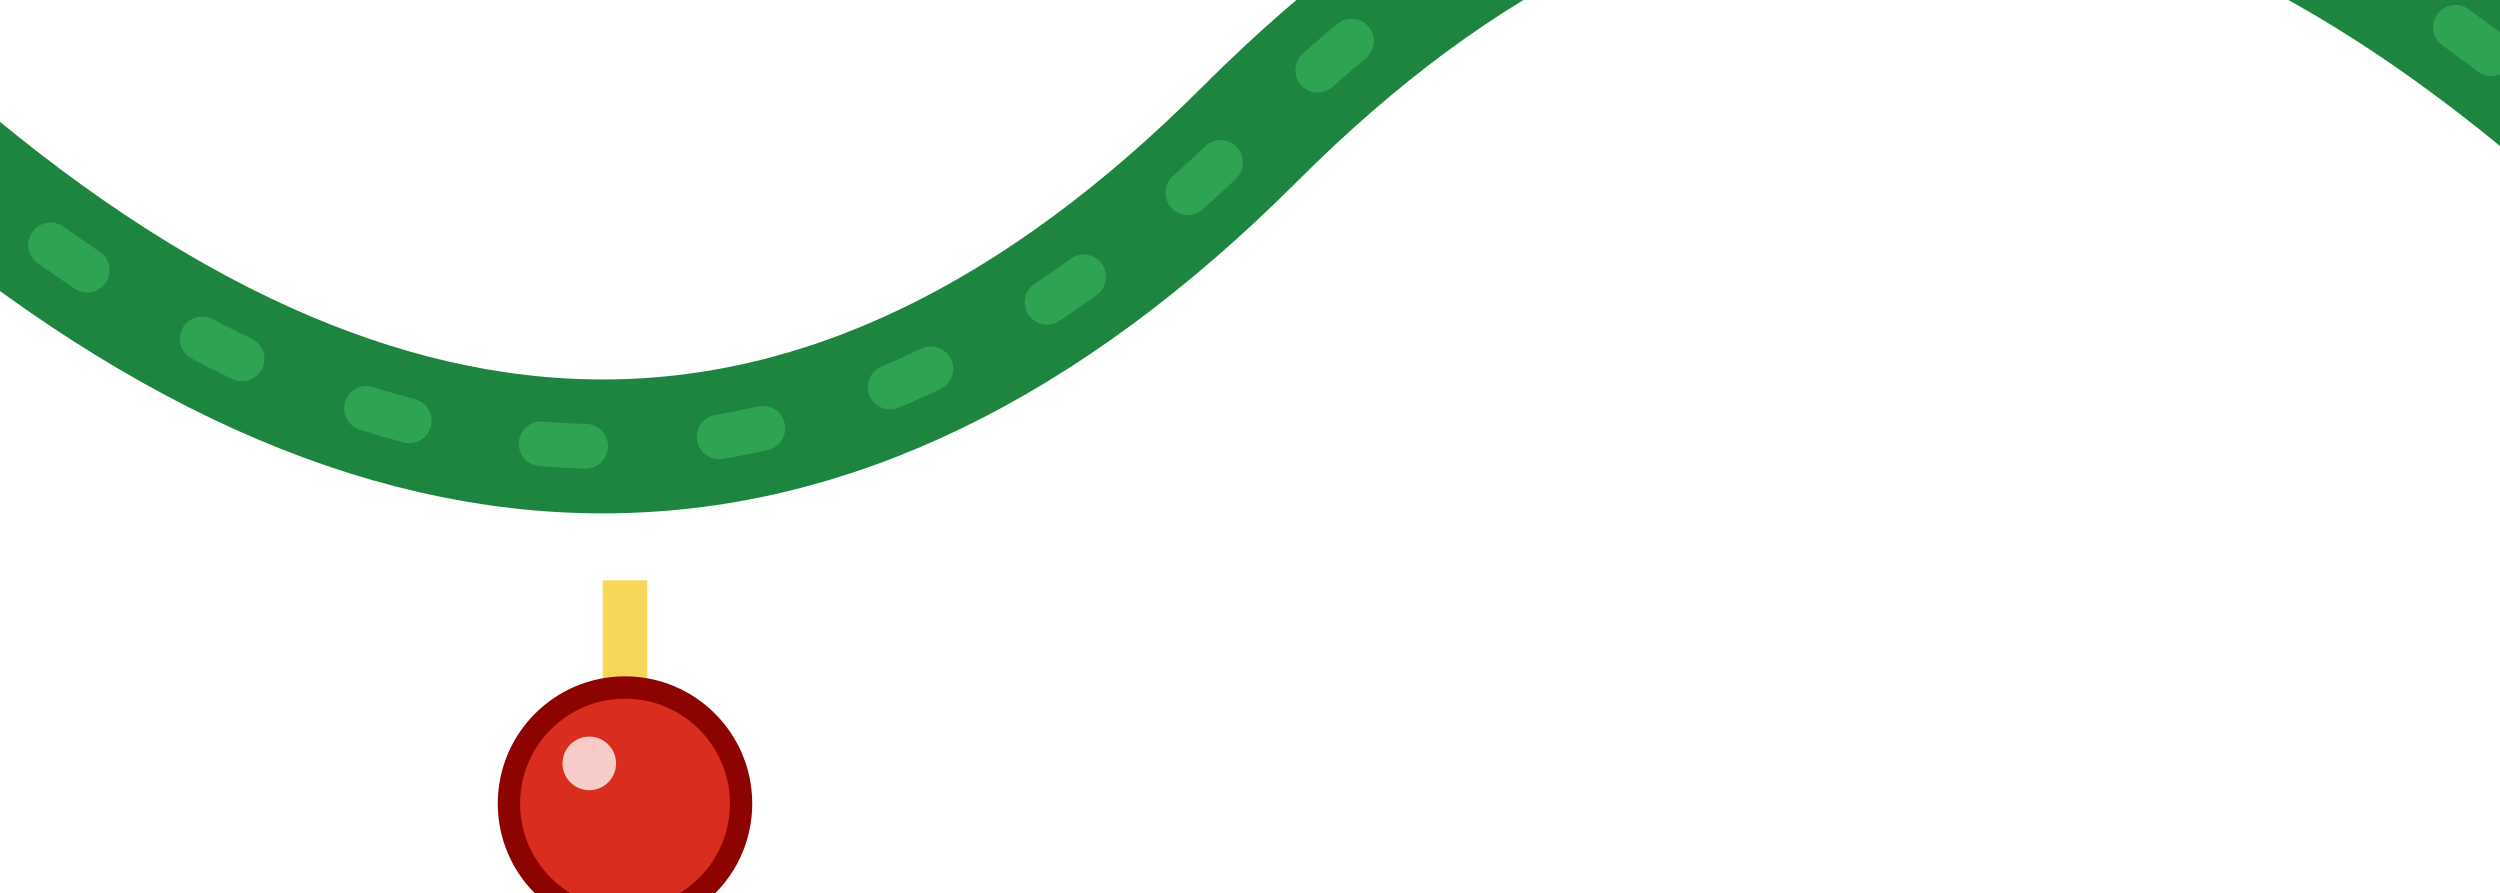
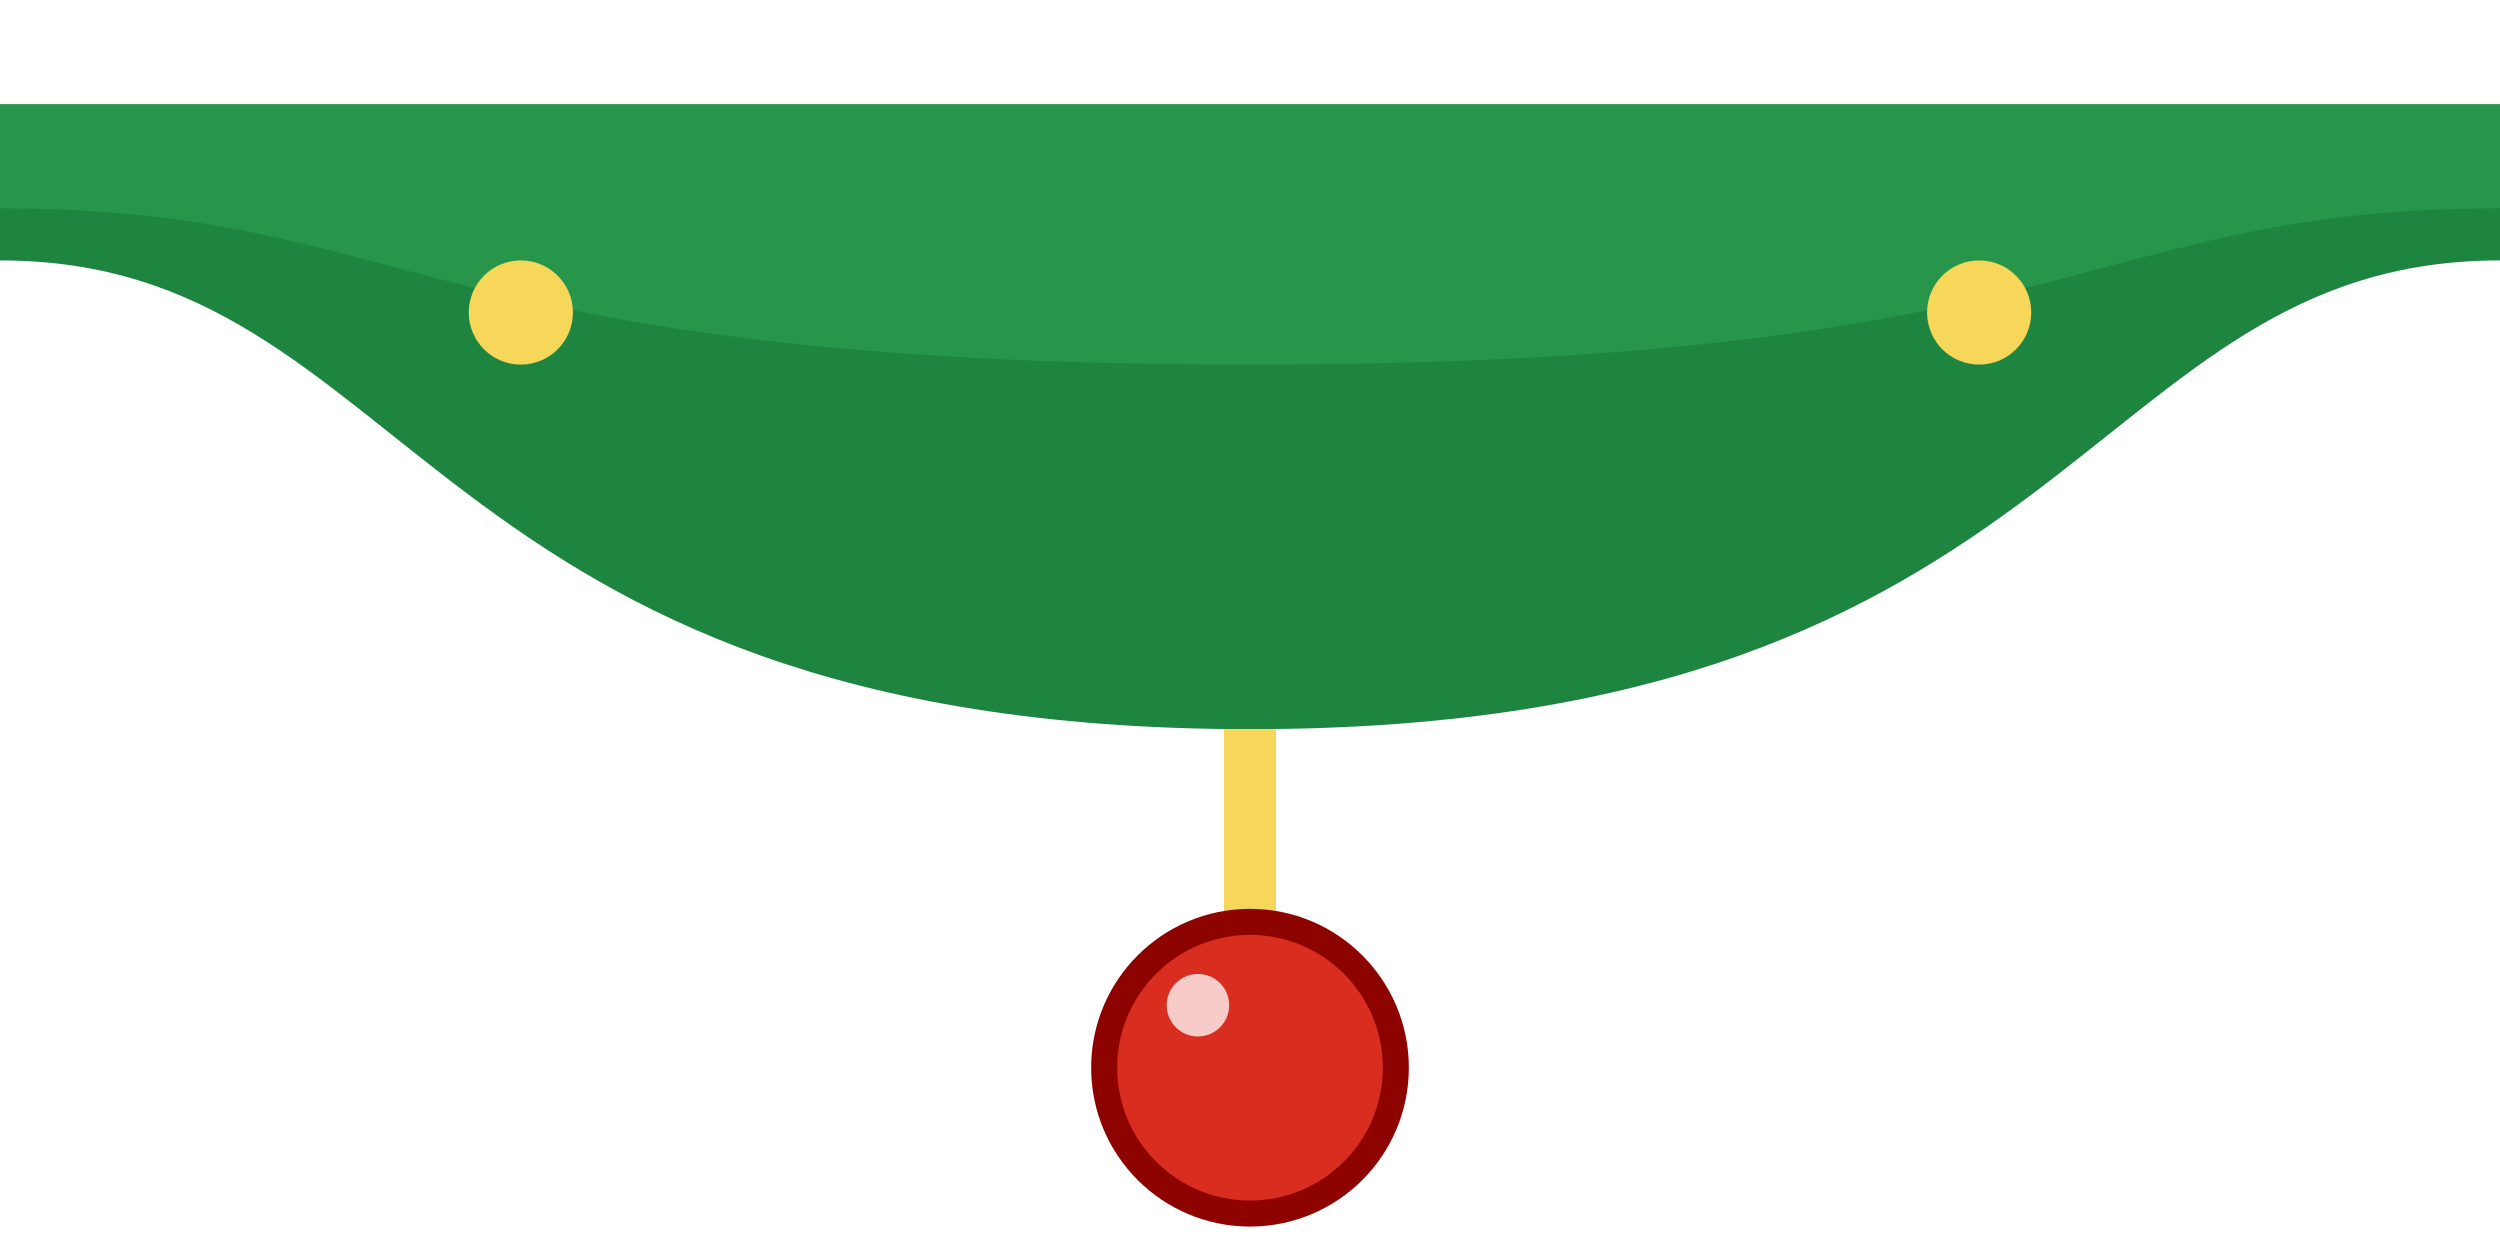
- <svg xmlns="http://www.w3.org/2000/svg" width="56" height="20" viewBox="0 0 56 20">
-   <path d="M-2 3 Q14 17 28 3 T58 3" fill="none" stroke="#1E8540" stroke-width="3" stroke-linecap="round" />
-   <path d="M-2 3 Q14 17 28 3 T58 3" fill="none" stroke="#2EA352" stroke-width="1" stroke-linecap="round" stroke-dasharray="1 3" />
-   <line x1="14" y1="13" x2="14" y2="16" stroke="#F7D759" stroke-width="1" />
-   <circle cx="14" cy="18" r="2.6" fill="#D92D20" stroke="#8D0300" stroke-width="0.5" />
-   <circle cx="13.2" cy="17.1" r="0.6" fill="#FFF4F2" opacity="0.8" />
+ <svg xmlns="http://www.w3.org/2000/svg" width="48" height="24" viewBox="0 0 48 24">
+   <path d="M0 2 L48 2 L48 5 C40 5 40 14 24 14 C8 14 8 5 0 5 Z" fill="#1E8540" />
+   <path d="M0 2 L48 2 L48 4 C40 4 40 7 24 7 C8 7 8 4 0 4 Z" fill="#2EA352" opacity="0.55" />
+   <circle cx="10" cy="6" r="1" fill="#F7D759" />
+   <circle cx="38" cy="6" r="1" fill="#F7D759" />
+   <line x1="24" y1="14" x2="24" y2="18" stroke="#F7D759" stroke-width="1" />
+   <circle cx="24" cy="20.5" r="2.8" fill="#D92D20" stroke="#8D0300" stroke-width="0.5" />
+   <circle cx="23" cy="19.3" r="0.6" fill="#FFF4F2" opacity="0.8" />
</svg>
